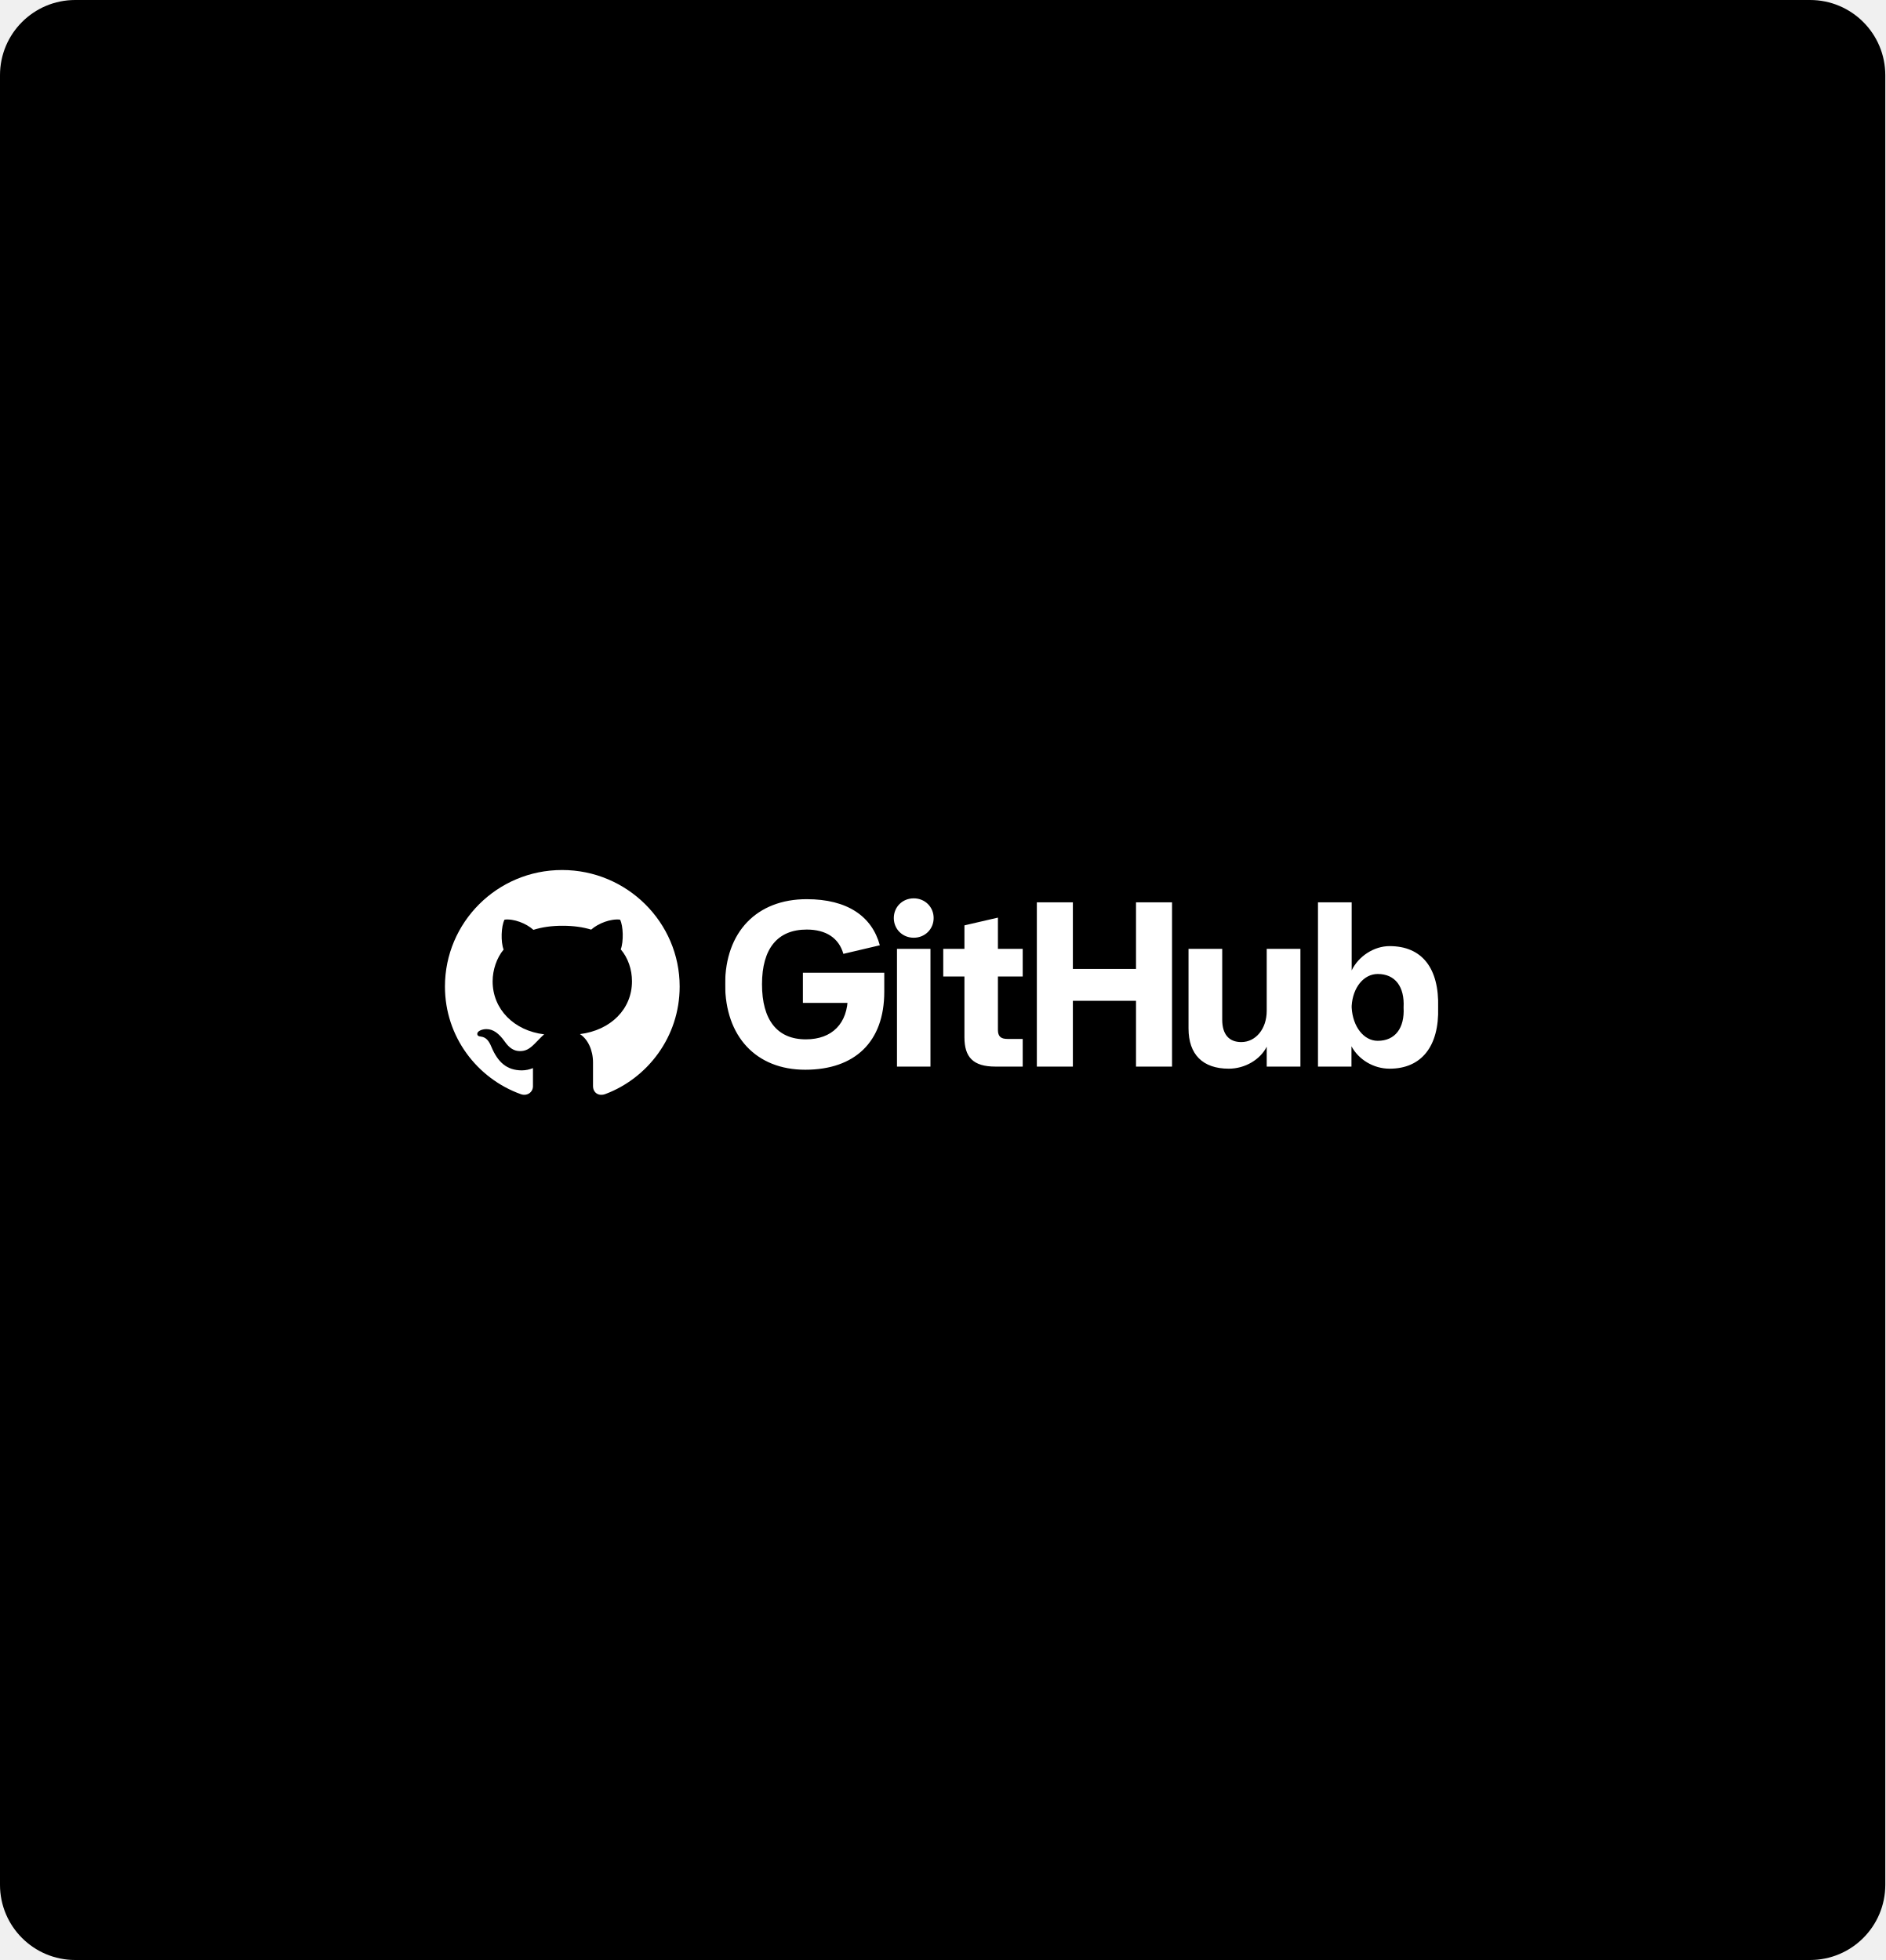
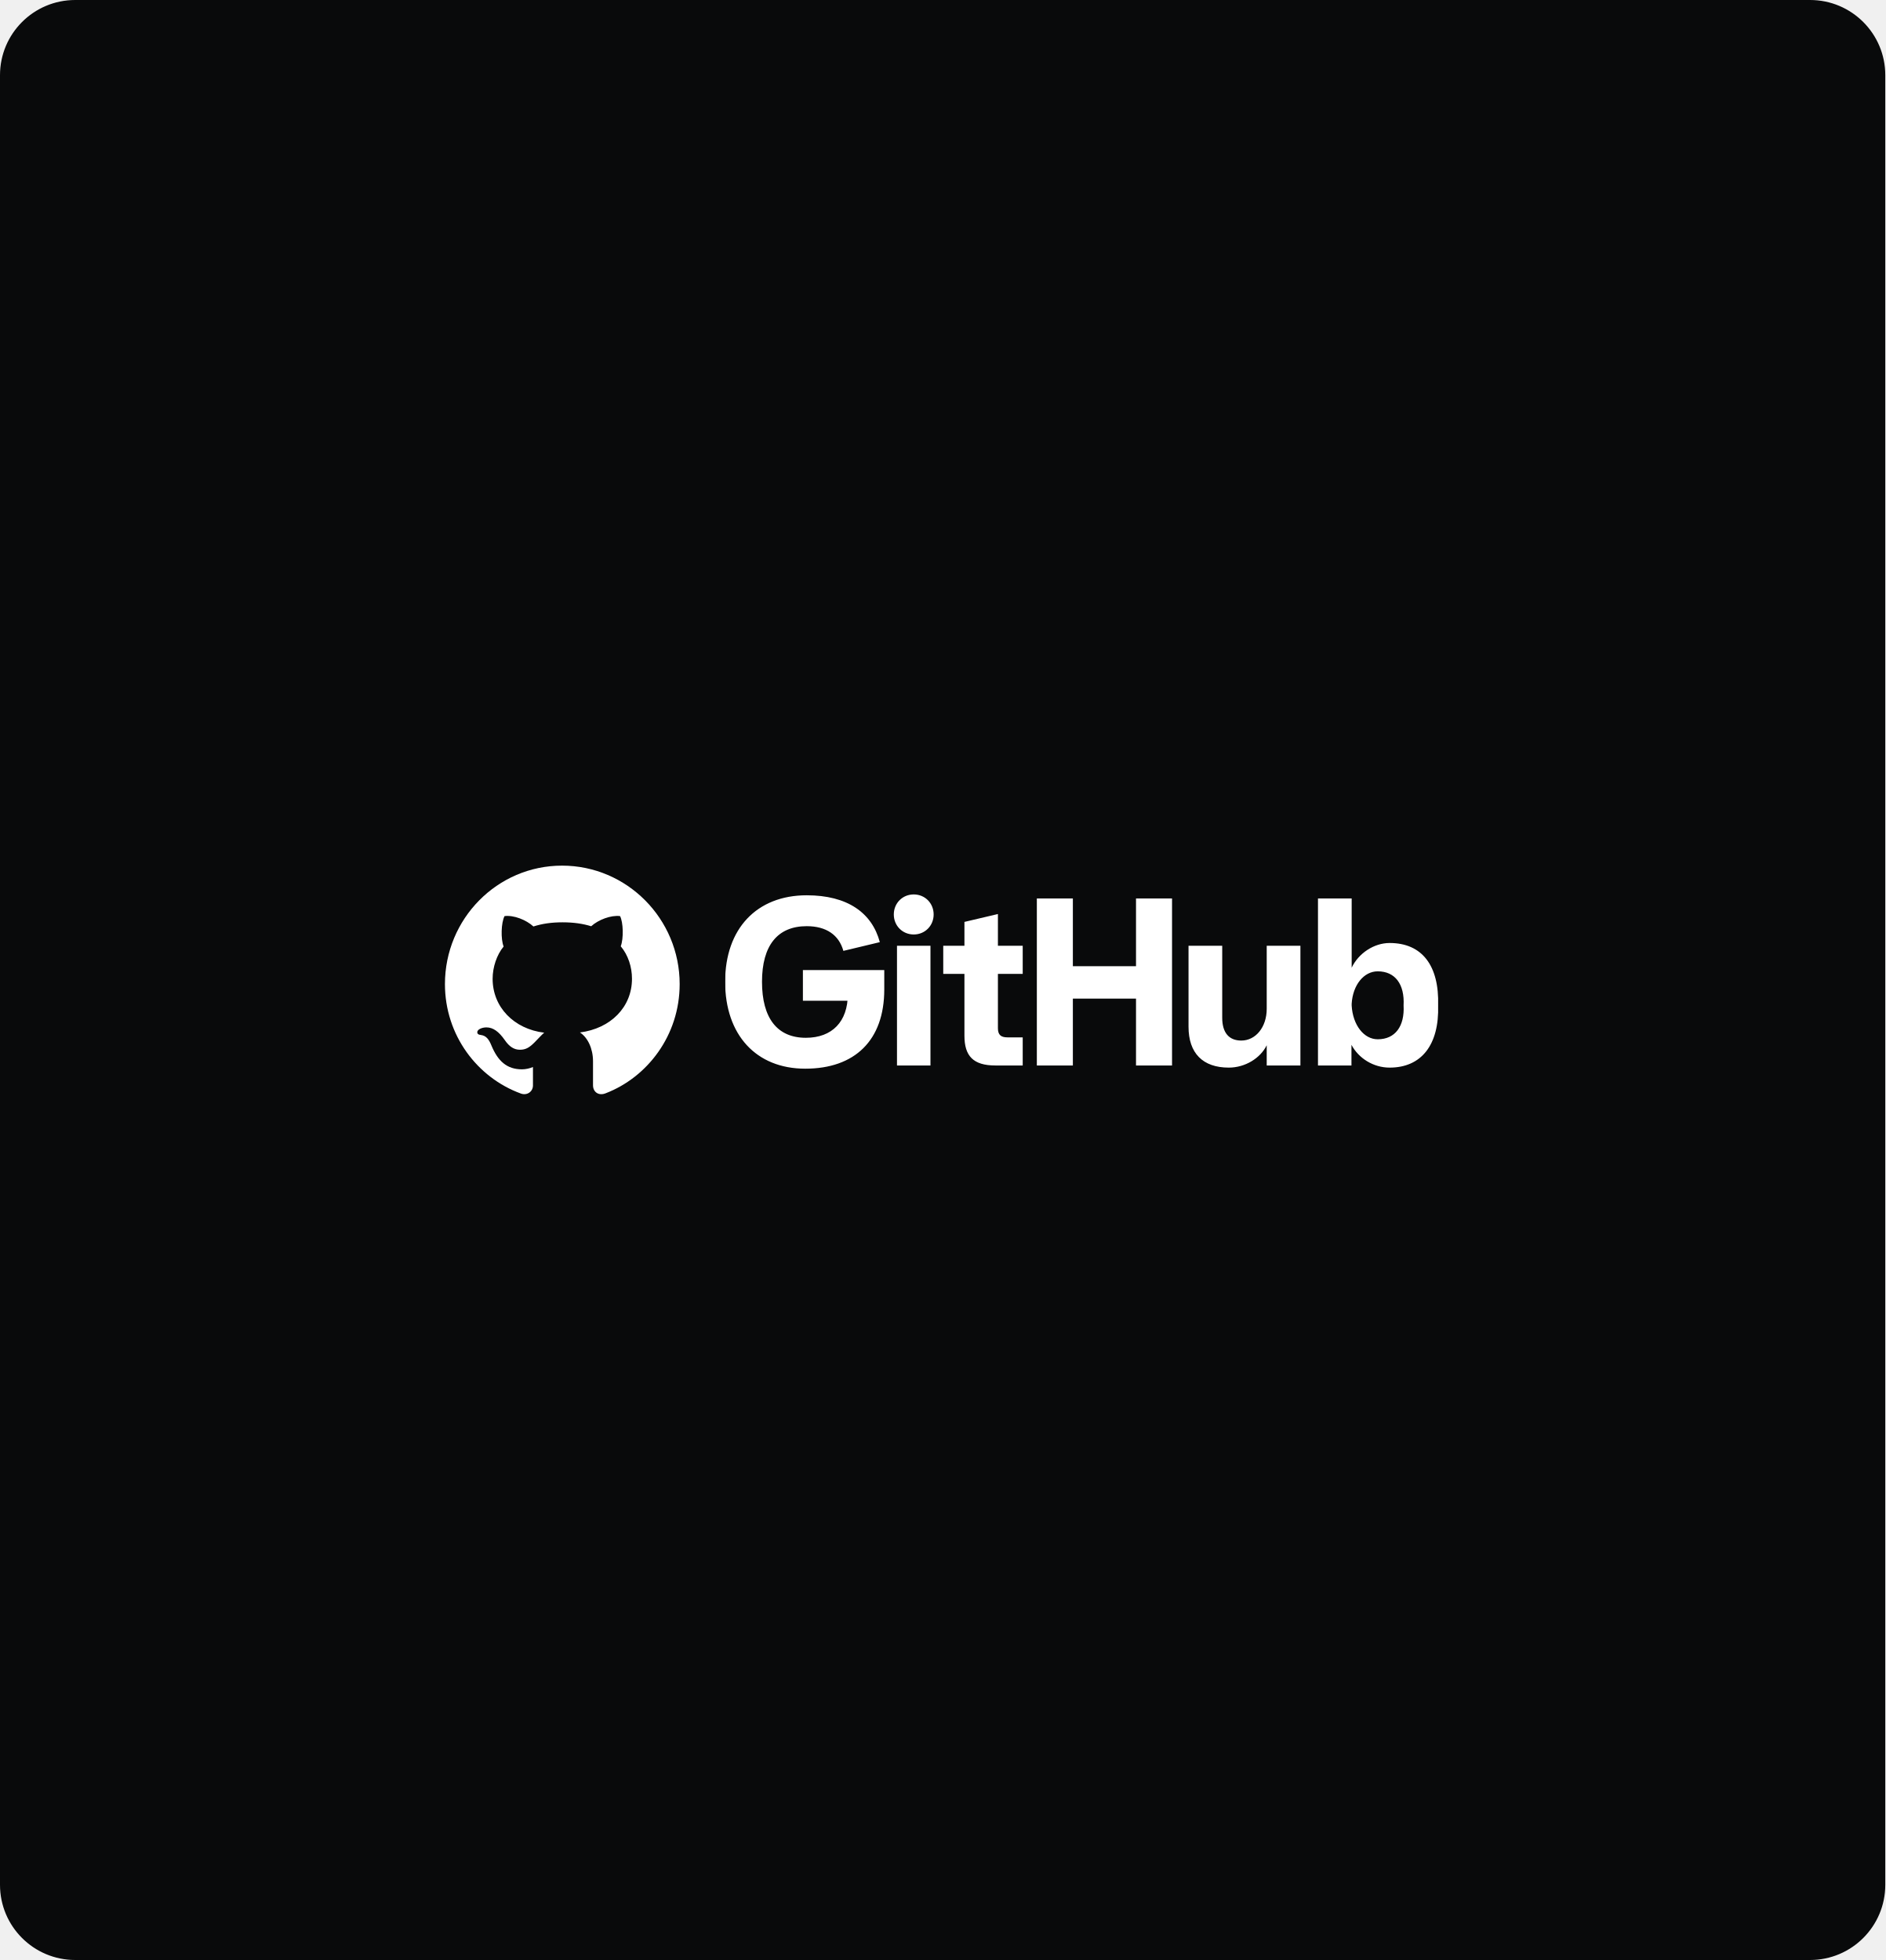
<svg xmlns="http://www.w3.org/2000/svg" width="376" height="391" fill="none" viewBox="0 0 376 391">
-   <rect width="376" height="391" fill="#000" rx="15" />
-   <path fill="#fff" d="M108.533 206.339c-6.034-.723-10.286-5.018-10.286-10.58 0-2.261.823-4.702 2.195-6.33-.595-1.492-.503-4.657.182-5.968 1.829-.226 4.298.723 5.761 2.035 1.737-.543 3.565-.814 5.805-.814s4.069.271 5.715.768c1.417-1.266 3.931-2.215 5.76-1.989.64 1.221.731 4.386.137 5.923 1.463 1.718 2.24 4.024 2.24 6.375 0 5.562-4.251 9.766-10.377 10.535 1.554.995 2.605 3.165 2.605 5.652v4.702c0 1.356 1.143 2.125 2.515 1.583 8.274-3.12 14.766-11.304 14.766-21.432 0-12.795-10.515-23.24-23.452-23.24s-23.36 10.445-23.36 23.24c0 10.038 6.445 18.357 15.131 21.477 1.234.452 2.423-.362 2.423-1.583v-3.617a5.9 5.9 0 0 1-2.194.453c-3.017 0-4.8-1.628-6.08-4.658-.503-1.22-1.052-1.944-2.103-2.08-.549-.045-.732-.271-.732-.542 0-.543.915-.95 1.829-.95 1.326 0 2.468.814 3.657 2.487.914 1.311 1.874 1.899 3.017 1.899s1.875-.407 2.926-1.447c.777-.768 1.372-1.447 1.92-1.899" />
-   <mask id="a" width="144" height="36" x="144" y="178" maskUnits="userSpaceOnUse" style="mask-type:luminance">
-     <path fill="#fff" d="M287 178.044H144.62v35.877H287z" />
+   <rect width="375" height="390" x=".5" y=".5" fill="#090a0b" rx="14.5" />
+   <rect width="375" height="390" x=".5" y=".5" stroke="#090a0b" rx="14.5" />
+   <path fill="#fff" d="M108.533 206.012c-6.034-.736-10.286-5.103-10.286-10.757 0-2.298.823-4.78 2.195-6.435-.595-1.517-.503-4.735.182-6.068 1.829-.23 4.298.735 5.761 2.069 1.737-.552 3.565-.828 5.805-.828s4.069.276 5.715.782c1.417-1.288 3.931-2.253 5.76-2.023.64 1.241.731 4.459.137 6.022 1.463 1.746 2.24 4.091 2.24 6.481 0 5.654-4.251 9.929-10.377 10.711 1.554 1.011 2.605 3.217 2.605 5.746v4.78c0 1.379 1.143 2.161 2.515 1.609 8.274-3.172 14.766-11.492 14.766-21.789 0-13.008-10.515-23.627-23.452-23.627s-23.36 10.619-23.36 23.627c0 10.205 6.445 18.663 15.131 21.835 1.234.46 2.423-.368 2.423-1.609v-3.677c-.64.276-1.463.46-2.194.46-3.017 0-4.8-1.655-6.08-4.735-.503-1.241-1.052-1.977-2.103-2.115-.549-.046-.732-.276-.732-.551 0-.552.915-.966 1.829-.966 1.326 0 2.468.828 3.657 2.529.914 1.333 1.874 1.93 3.017 1.93s1.875-.413 2.926-1.471c.777-.781 1.372-1.471 1.92-1.93" />
+   <mask id="a" width="144" height="37" x="144" y="177" maskUnits="userSpaceOnUse" style="mask-type:luminance">
+     <path fill="#fff" d="M287 177.245H144.62v36.475H287z" />
  </mask>
  <g mask="url(#a)">
-     <path fill="#fff" d="M178.894 212.774v-23.491h6.677v23.491zm19.623 0c-4.438 0-6.171-1.881-6.171-5.852v-12.121h-4.226v-5.518h4.226v-4.681l6.678-1.547v6.228h4.944v5.518h-4.944v10.658c0 1.296.592 1.797 1.902 1.797h3.042v5.518zm46.551.418c-5.198 0-8.03-2.843-8.03-8.026v-15.883h6.72v14.128c0 2.884 1.31 4.472 3.804 4.472 2.873 0 5.071-2.633 5.071-6.228v-12.372h6.72v23.491h-6.72v-3.971c-1.267 2.55-4.31 4.389-7.565 4.389m32.073 0c-3.239 0-6.197-1.839-7.607-4.473v4.055h-6.677v-32.77h6.719v13.584c1.368-2.842 4.453-4.848 7.565-4.848 6.481 0 9.905 4.43 9.678 12.247.227 7.732-3.323 12.205-9.678 12.205m-2.367-5.559c3.481 0 5.383-2.55 5.156-6.646.227-4.138-1.675-6.688-5.156-6.688-2.774 0-4.971 2.675-5.198 6.353v.376c.227 3.804 2.424 6.605 5.198 6.605m-48.209-27.629v13.292h-12.594v-13.292h-7.184v32.77h7.184v-13.125h12.594v13.125h7.185v-32.77zm-65.97 33.397c-9.805 0-15.975-6.646-15.975-17.054s6.297-16.97 16.27-16.97c8.115 0 13.017 3.427 14.581 9.196l-7.269 1.713c-.888-3.135-3.423-4.848-7.312-4.848-5.79 0-8.917 3.762-8.917 10.909s3.043 10.993 8.748 10.993c5.241 0 8.368-3.177 8.368-8.569v-1.254l1.86 2.55H160.13v-6.019h16.228v3.804c0 9.99-5.874 15.549-15.763 15.549m21.638-26.333c2.239 0 3.972-1.714 3.972-3.929s-1.733-3.929-3.972-3.929c-2.24 0-3.973 1.714-3.973 3.929s1.733 3.929 3.973 3.929" />
+     <path fill="#fff" d="M178.894 212.553v-23.882h6.677v23.882zm19.623 0c-4.438 0-6.171-1.912-6.171-5.949v-12.323h-4.226v-5.61h4.226v-4.759l6.678-1.573v6.332h4.944v5.61h-4.944v10.836c0 1.317.592 1.827 1.902 1.827h3.042v5.609zm46.551.425c-5.198 0-8.03-2.889-8.03-8.159v-16.148h6.72v14.363c0 2.933 1.31 4.547 3.804 4.547 2.873 0 5.071-2.677 5.071-6.331v-12.579h6.72v23.882h-6.72v-4.037c-1.267 2.592-4.31 4.462-7.565 4.462m32.073 0c-3.239 0-6.197-1.87-7.607-4.547v4.122h-6.677v-33.316h6.719v13.811c1.368-2.889 4.453-4.929 7.565-4.929 6.481 0 9.905 4.504 9.678 12.451.227 7.861-3.323 12.408-9.678 12.408m-2.367-5.652c3.481 0 5.383-2.592 5.156-6.756.227-4.207-1.675-6.799-5.156-6.799-2.774 0-4.971 2.719-5.198 6.459v.382c.227 3.867 2.424 6.714 5.198 6.714m-48.209-28.089v13.514h-12.594v-13.514h-7.184v33.316h7.184V199.21h12.594v13.343h7.185v-33.316zm-65.97 33.954c-9.805 0-15.975-6.757-15.975-17.338s6.297-17.253 16.27-17.253c8.115 0 13.017 3.484 14.581 9.349l-7.269 1.742c-.888-3.187-3.423-4.929-7.312-4.929-5.79 0-8.917 3.824-8.917 11.091s3.043 11.176 8.748 11.176c5.241 0 8.368-3.23 8.368-8.711v-1.275l1.86 2.592H160.13v-6.119h16.228v3.867c0 10.156-5.874 15.808-15.763 15.808m21.638-26.772c2.239 0 3.972-1.742 3.972-3.995 0-2.252-1.733-3.994-3.972-3.994-2.24 0-3.973 1.742-3.973 3.994s1.733 3.995 3.973 3.995" />
  </g>
</svg>
